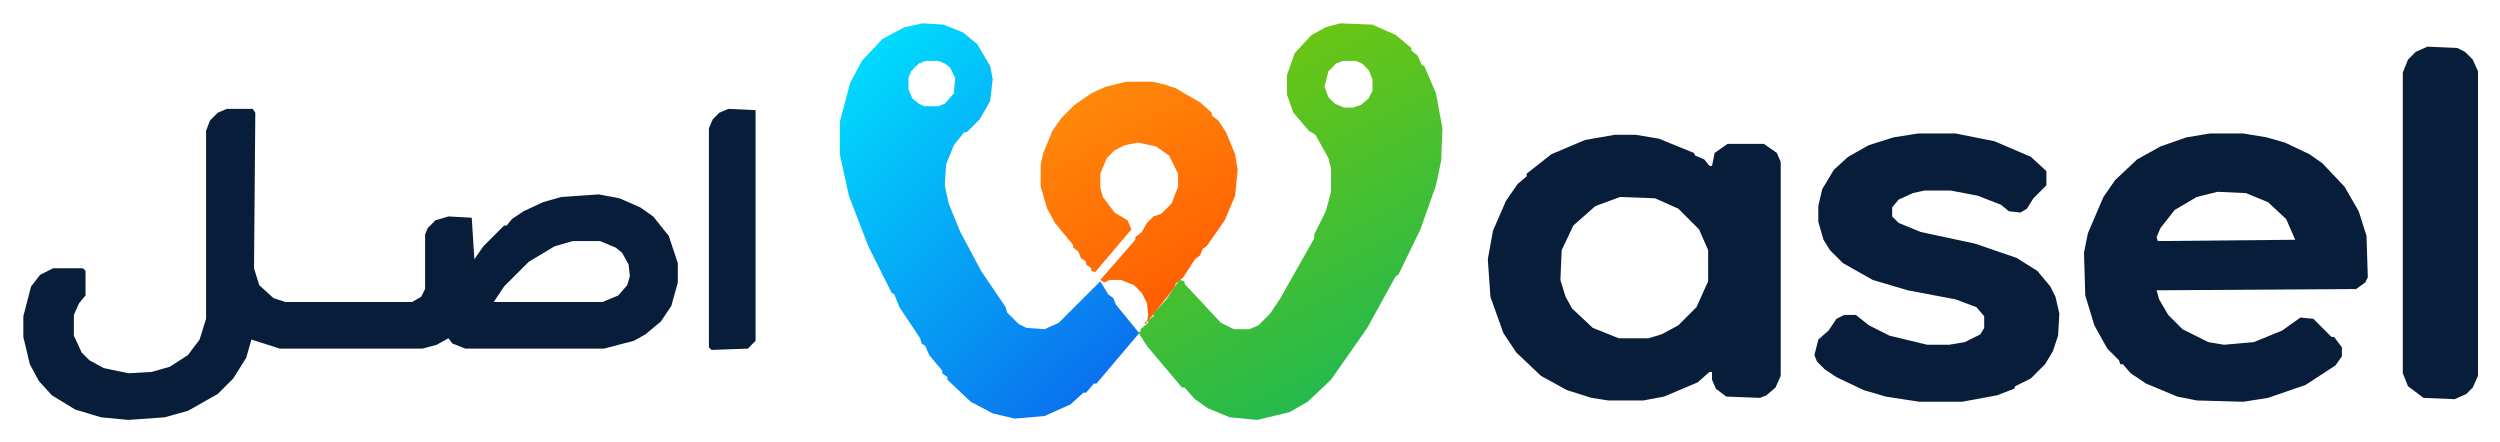
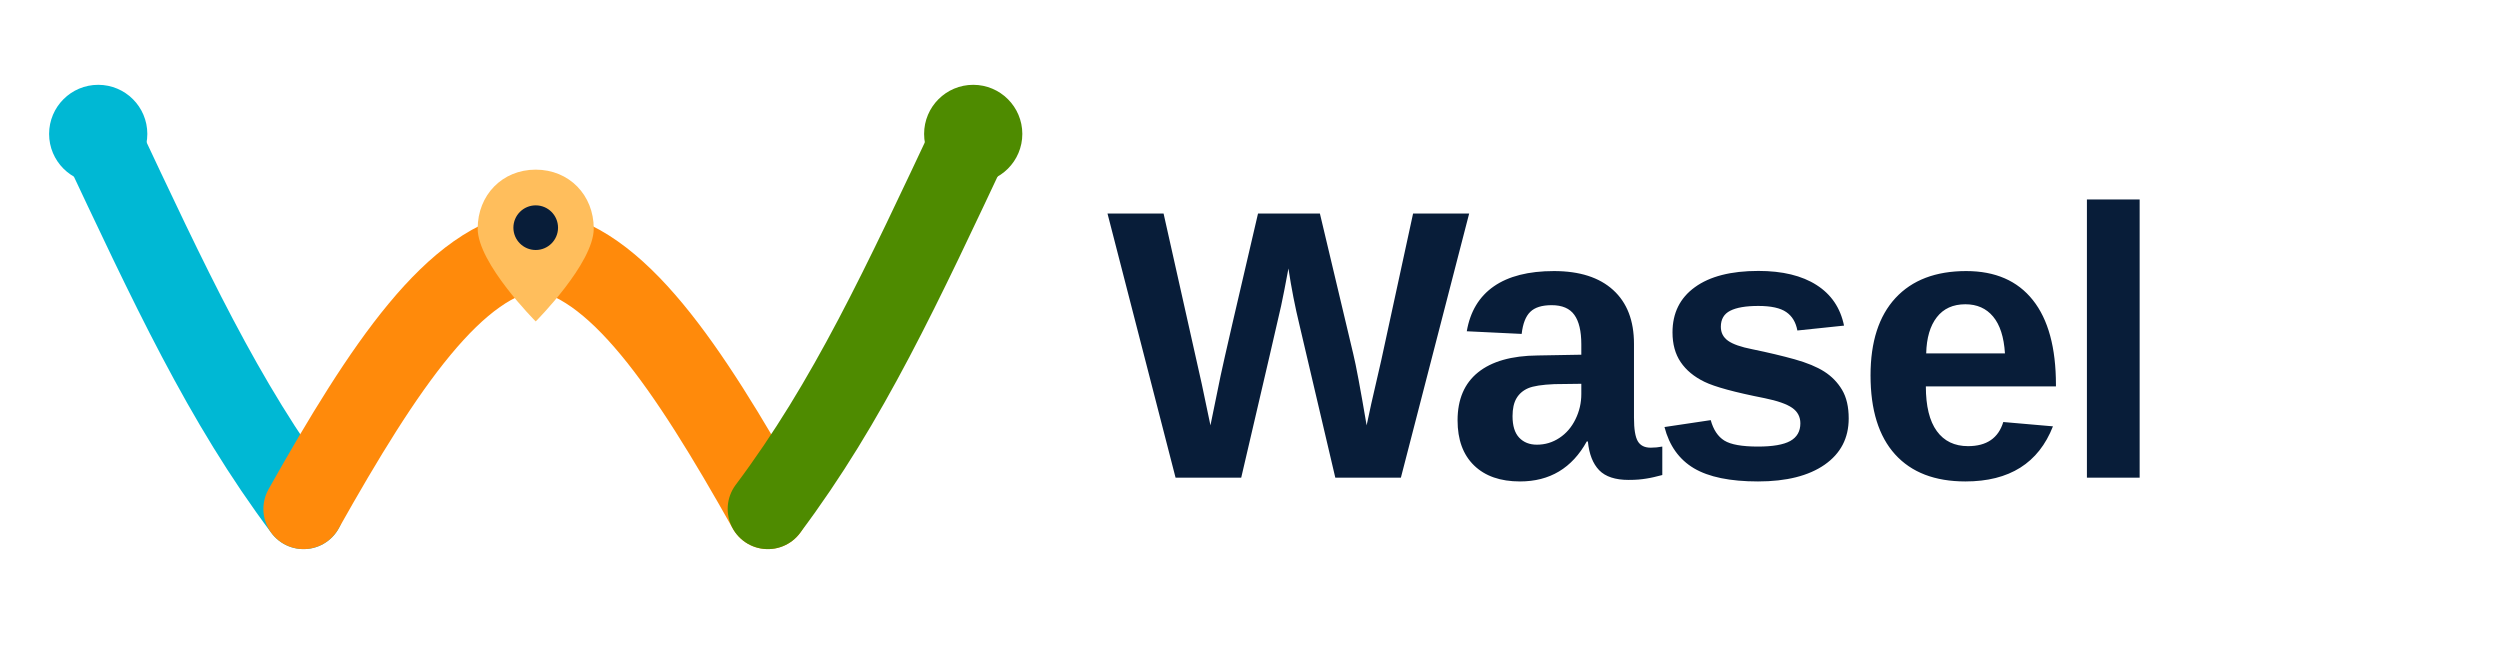
- <svg xmlns="http://www.w3.org/2000/svg" viewBox="109 152 1929 341" role="img" aria-labelledby="title desc">
-   <defs>
-     <linearGradient id="blue" x1="0" y1="0" x2="0.72" y2="1">
-       <stop offset="0%" stop-color="#00E5FF" />
-       <stop offset="100%" stop-color="#0A72EE" />
-     </linearGradient>
-     <linearGradient id="orange" x1="0.25" y1="0" x2="0.7" y2="1">
-       <stop offset="0%" stop-color="#FF8A0B" />
-       <stop offset="100%" stop-color="#FF5A00" />
-     </linearGradient>
-     <linearGradient id="green" x1="0.35" y1="0" x2="0.75" y2="1">
-       <stop offset="0%" stop-color="#72C70D" />
-       <stop offset="100%" stop-color="#1CB854" />
-     </linearGradient>
-   </defs>
-   <path fill="#081D39" fill-rule="evenodd" d="M 1982 188 L 2005 189 L 2011 192 L 2017 198 L 2021 207 L 2021 442 L 2017 451 L 2012 456 L 2003 460 L 1979 459 L 1967 450 L 1963 440 L 1963 208 L 1967 198 L 1973 192 Z M 284 236 L 304 236 L 306 239 L 305 359 L 309 372 L 320 382 L 329 385 L 427 385 L 434 381 L 437 375 L 437 333 L 439 328 L 445 322 L 455 319 L 473 320 L 475 352 L 482 342 L 498 326 L 500 326 L 504 321 L 513 315 L 528 308 L 542 304 L 571 302 L 587 305 L 603 312 L 613 319 L 625 334 L 632 355 L 632 370 L 627 388 L 619 400 L 607 410 L 598 415 L 575 421 L 468 421 L 458 417 L 455 413 L 446 418 L 435 421 L 325 421 L 303 414 L 299 428 L 289 444 L 277 456 L 254 469 L 236 474 L 208 476 L 187 474 L 167 468 L 149 457 L 139 446 L 132 433 L 127 412 L 127 396 L 133 373 L 140 364 L 150 359 L 173 359 L 175 361 L 175 380 L 170 386 L 166 395 L 166 411 L 172 424 L 178 430 L 189 436 L 208 440 L 226 439 L 240 435 L 254 426 L 263 414 L 268 398 L 268 253 L 271 245 L 277 239 Z M 671 236 L 692 237 L 692 415 L 686 421 L 658 422 L 656 420 L 656 251 L 659 244 L 664 239 Z M 1589 255 L 1618 255 L 1648 261 L 1676 273 L 1688 284 L 1688 295 L 1678 305 L 1673 313 L 1668 316 L 1659 315 L 1653 310 L 1635 303 L 1614 299 L 1594 299 L 1585 301 L 1574 306 L 1569 312 L 1569 319 L 1574 324 L 1591 331 L 1633 340 L 1665 351 L 1681 361 L 1691 373 L 1695 381 L 1698 394 L 1697 411 L 1693 423 L 1687 433 L 1676 444 L 1664 450 L 1663 452 L 1650 457 L 1623 462 L 1590 462 L 1564 458 L 1547 453 L 1526 443 L 1517 437 L 1511 431 L 1509 426 L 1512 414 L 1520 407 L 1526 398 L 1532 395 L 1541 395 L 1551 403 L 1567 411 L 1596 418 L 1613 418 L 1625 416 L 1637 410 L 1640 405 L 1640 396 L 1634 389 L 1618 383 L 1581 376 L 1554 368 L 1531 355 L 1521 345 L 1516 337 L 1512 323 L 1512 311 L 1515 298 L 1524 283 L 1535 273 L 1551 264 L 1570 258 Z M 1814 255 L 1840 255 L 1858 258 L 1872 262 L 1891 271 L 1901 278 L 1918 296 L 1929 315 L 1935 334 L 1936 366 L 1934 370 L 1927 375 L 1773 376 L 1775 383 L 1782 395 L 1793 406 L 1813 416 L 1825 418 L 1848 416 L 1870 407 L 1884 397 L 1894 398 L 1908 412 L 1910 412 L 1916 420 L 1916 427 L 1911 434 L 1888 449 L 1859 459 L 1840 462 L 1804 461 L 1789 458 L 1765 448 L 1753 440 L 1747 433 L 1745 433 L 1744 430 L 1735 421 L 1725 403 L 1718 380 L 1717 347 L 1720 332 L 1732 304 L 1741 291 L 1758 275 L 1776 265 L 1796 258 Z M 1355 256 L 1371 256 L 1389 259 L 1416 270 L 1417 272 L 1424 275 L 1428 280 L 1430 280 L 1432 270 L 1442 263 L 1470 263 L 1480 270 L 1483 277 L 1483 442 L 1479 451 L 1472 457 L 1467 459 L 1441 458 L 1433 452 L 1430 445 L 1430 439 L 1428 439 L 1419 447 L 1393 458 L 1377 461 L 1350 461 L 1337 459 L 1318 453 L 1298 442 L 1279 424 L 1269 409 L 1259 381 L 1257 352 L 1261 330 L 1271 307 L 1280 294 L 1287 288 L 1287 286 L 1306 271 L 1332 260 Z M 1820 300 L 1804 304 L 1787 314 L 1776 328 L 1773 335 L 1774 338 L 1880 337 L 1873 321 L 1859 308 L 1842 301 Z M 1359 304 L 1340 311 L 1323 326 L 1314 345 L 1313 368 L 1317 381 L 1322 390 L 1338 405 L 1358 413 L 1381 413 L 1391 410 L 1404 403 L 1418 389 L 1427 369 L 1427 345 L 1420 329 L 1404 313 L 1386 305 Z M 551 338 L 537 342 L 517 354 L 498 373 L 490 385 L 574 385 L 586 380 L 593 372 L 595 365 L 594 356 L 589 347 L 584 343 L 572 338 Z" />
-   <path fill="url(#blue)" fill-rule="evenodd" d="M 821 170 L 837 171 L 852 177 L 863 186 L 873 203 L 875 213 L 873 230 L 865 244 L 855 254 L 853 254 L 845 264 L 839 279 L 838 295 L 841 309 L 850 331 L 866 361 L 885 389 L 886 393 L 895 402 L 901 405 L 915 406 L 926 401 L 958 369 L 964 379 L 968 382 L 970 387 L 988 409 L 955 448 L 953 448 L 947 455 L 945 455 L 935 464 L 915 473 L 892 475 L 875 471 L 858 462 L 840 445 L 840 443 L 836 440 L 836 438 L 826 426 L 823 419 L 820 417 L 819 413 L 803 389 L 799 379 L 797 378 L 779 342 L 764 303 L 757 271 L 757 246 L 765 216 L 774 199 L 790 182 L 807 173 Z M 823 199 L 818 201 L 812 207 L 810 212 L 810 221 L 813 228 L 818 232 L 822 234 L 833 234 L 838 232 L 845 224 L 846 212 L 842 204 L 838 201 L 833 199 Z" />
-   <path fill="url(#orange)" fill-rule="evenodd" d="M 978 215 L 998 215 L 1007 217 L 1016 220 L 1035 231 L 1044 239 L 1044 241 L 1049 245 L 1055 254 L 1062 271 L 1064 283 L 1062 303 L 1054 322 L 1040 342 L 1037 344 L 1035 349 L 1031 352 L 1022 366 L 1016 371 L 1016 373 L 993 402 L 992 401 L 994 400 L 995 395 L 994 386 L 990 378 L 984 372 L 974 368 L 965 368 L 961 370 L 958 368 L 985 337 L 985 335 L 990 331 L 994 324 L 999 319 L 1005 317 L 1013 309 L 1018 296 L 1018 286 L 1011 272 L 1001 265 L 987 262 L 977 264 L 969 268 L 963 274 L 958 286 L 958 297 L 960 304 L 969 316 L 979 322 L 982 329 L 954 362 L 951 361 L 951 359 L 947 356 L 947 354 L 943 351 L 941 346 L 937 343 L 937 341 L 923 324 L 917 313 L 912 296 L 912 279 L 914 270 L 921 253 L 928 243 L 938 233 L 951 224 L 962 219 Z" />
-   <path fill="url(#green)" fill-rule="evenodd" d="M 1143 170 L 1168 171 L 1186 179 L 1198 189 L 1198 191 L 1203 195 L 1206 202 L 1208 203 L 1217 224 L 1222 251 L 1221 276 L 1217 295 L 1205 329 L 1188 364 L 1186 365 L 1164 405 L 1136 445 L 1118 462 L 1104 470 L 1079 476 L 1058 474 L 1041 467 L 1031 460 L 1023 451 L 1021 451 L 994 419 L 987 408 L 989 408 L 989 406 L 995 401 L 995 399 L 999 396 L 999 394 L 1009 383 L 1019 368 L 1023 369 L 1023 371 L 1051 401 L 1061 406 L 1073 406 L 1080 403 L 1089 394 L 1097 382 L 1123 336 L 1123 333 L 1132 315 L 1136 300 L 1136 282 L 1134 274 L 1124 256 L 1119 253 L 1107 239 L 1102 225 L 1102 210 L 1108 193 L 1121 179 L 1132 173 Z M 1145 199 L 1140 201 L 1134 207 L 1131 219 L 1134 227 L 1139 232 L 1146 235 L 1153 235 L 1159 233 L 1165 228 L 1168 222 L 1168 213 L 1165 206 L 1160 201 L 1155 199 Z" />
+ <svg xmlns="http://www.w3.org/2000/svg" viewBox="0 0 560 150" role="img" aria-label="Wasel">
+   <g>
+     <path d="M22,30 C38,64 50,90 68,114" fill="none" stroke="#00B8D4" stroke-width="18" stroke-linecap="round" />
+     <path d="M68,114 C86,82 102,58 120,56 C138,58 154,82 172,114" fill="none" stroke="#FF8A0B" stroke-width="18" stroke-linecap="round" />
+     <path d="M172,114 C190,90 202,64 218,30" fill="none" stroke="#4E8B00" stroke-width="18" stroke-linecap="round" />
+     <circle cx="22" cy="30" r="11" fill="#00B8D4" />
+     <circle cx="218" cy="30" r="11" fill="#4E8B00" />
+     <path d="M120,38 C127.5,38 133,43.7 133,51.2 C133,59 120,72 120,72 C120,72 107,59 107,51.2 C107,43.7 112.5,38 120,38 Z" fill="#FFBE5C" />
+     <circle cx="120" cy="51" r="5" fill="#081D39" />
+   </g>
+   <text x="248" y="107" font-family="Plus Jakarta Sans, 'Segoe UI', Arial, sans-serif" font-weight="800" font-size="86" letter-spacing="-2" fill="#081D39">Wasel</text>
</svg>
